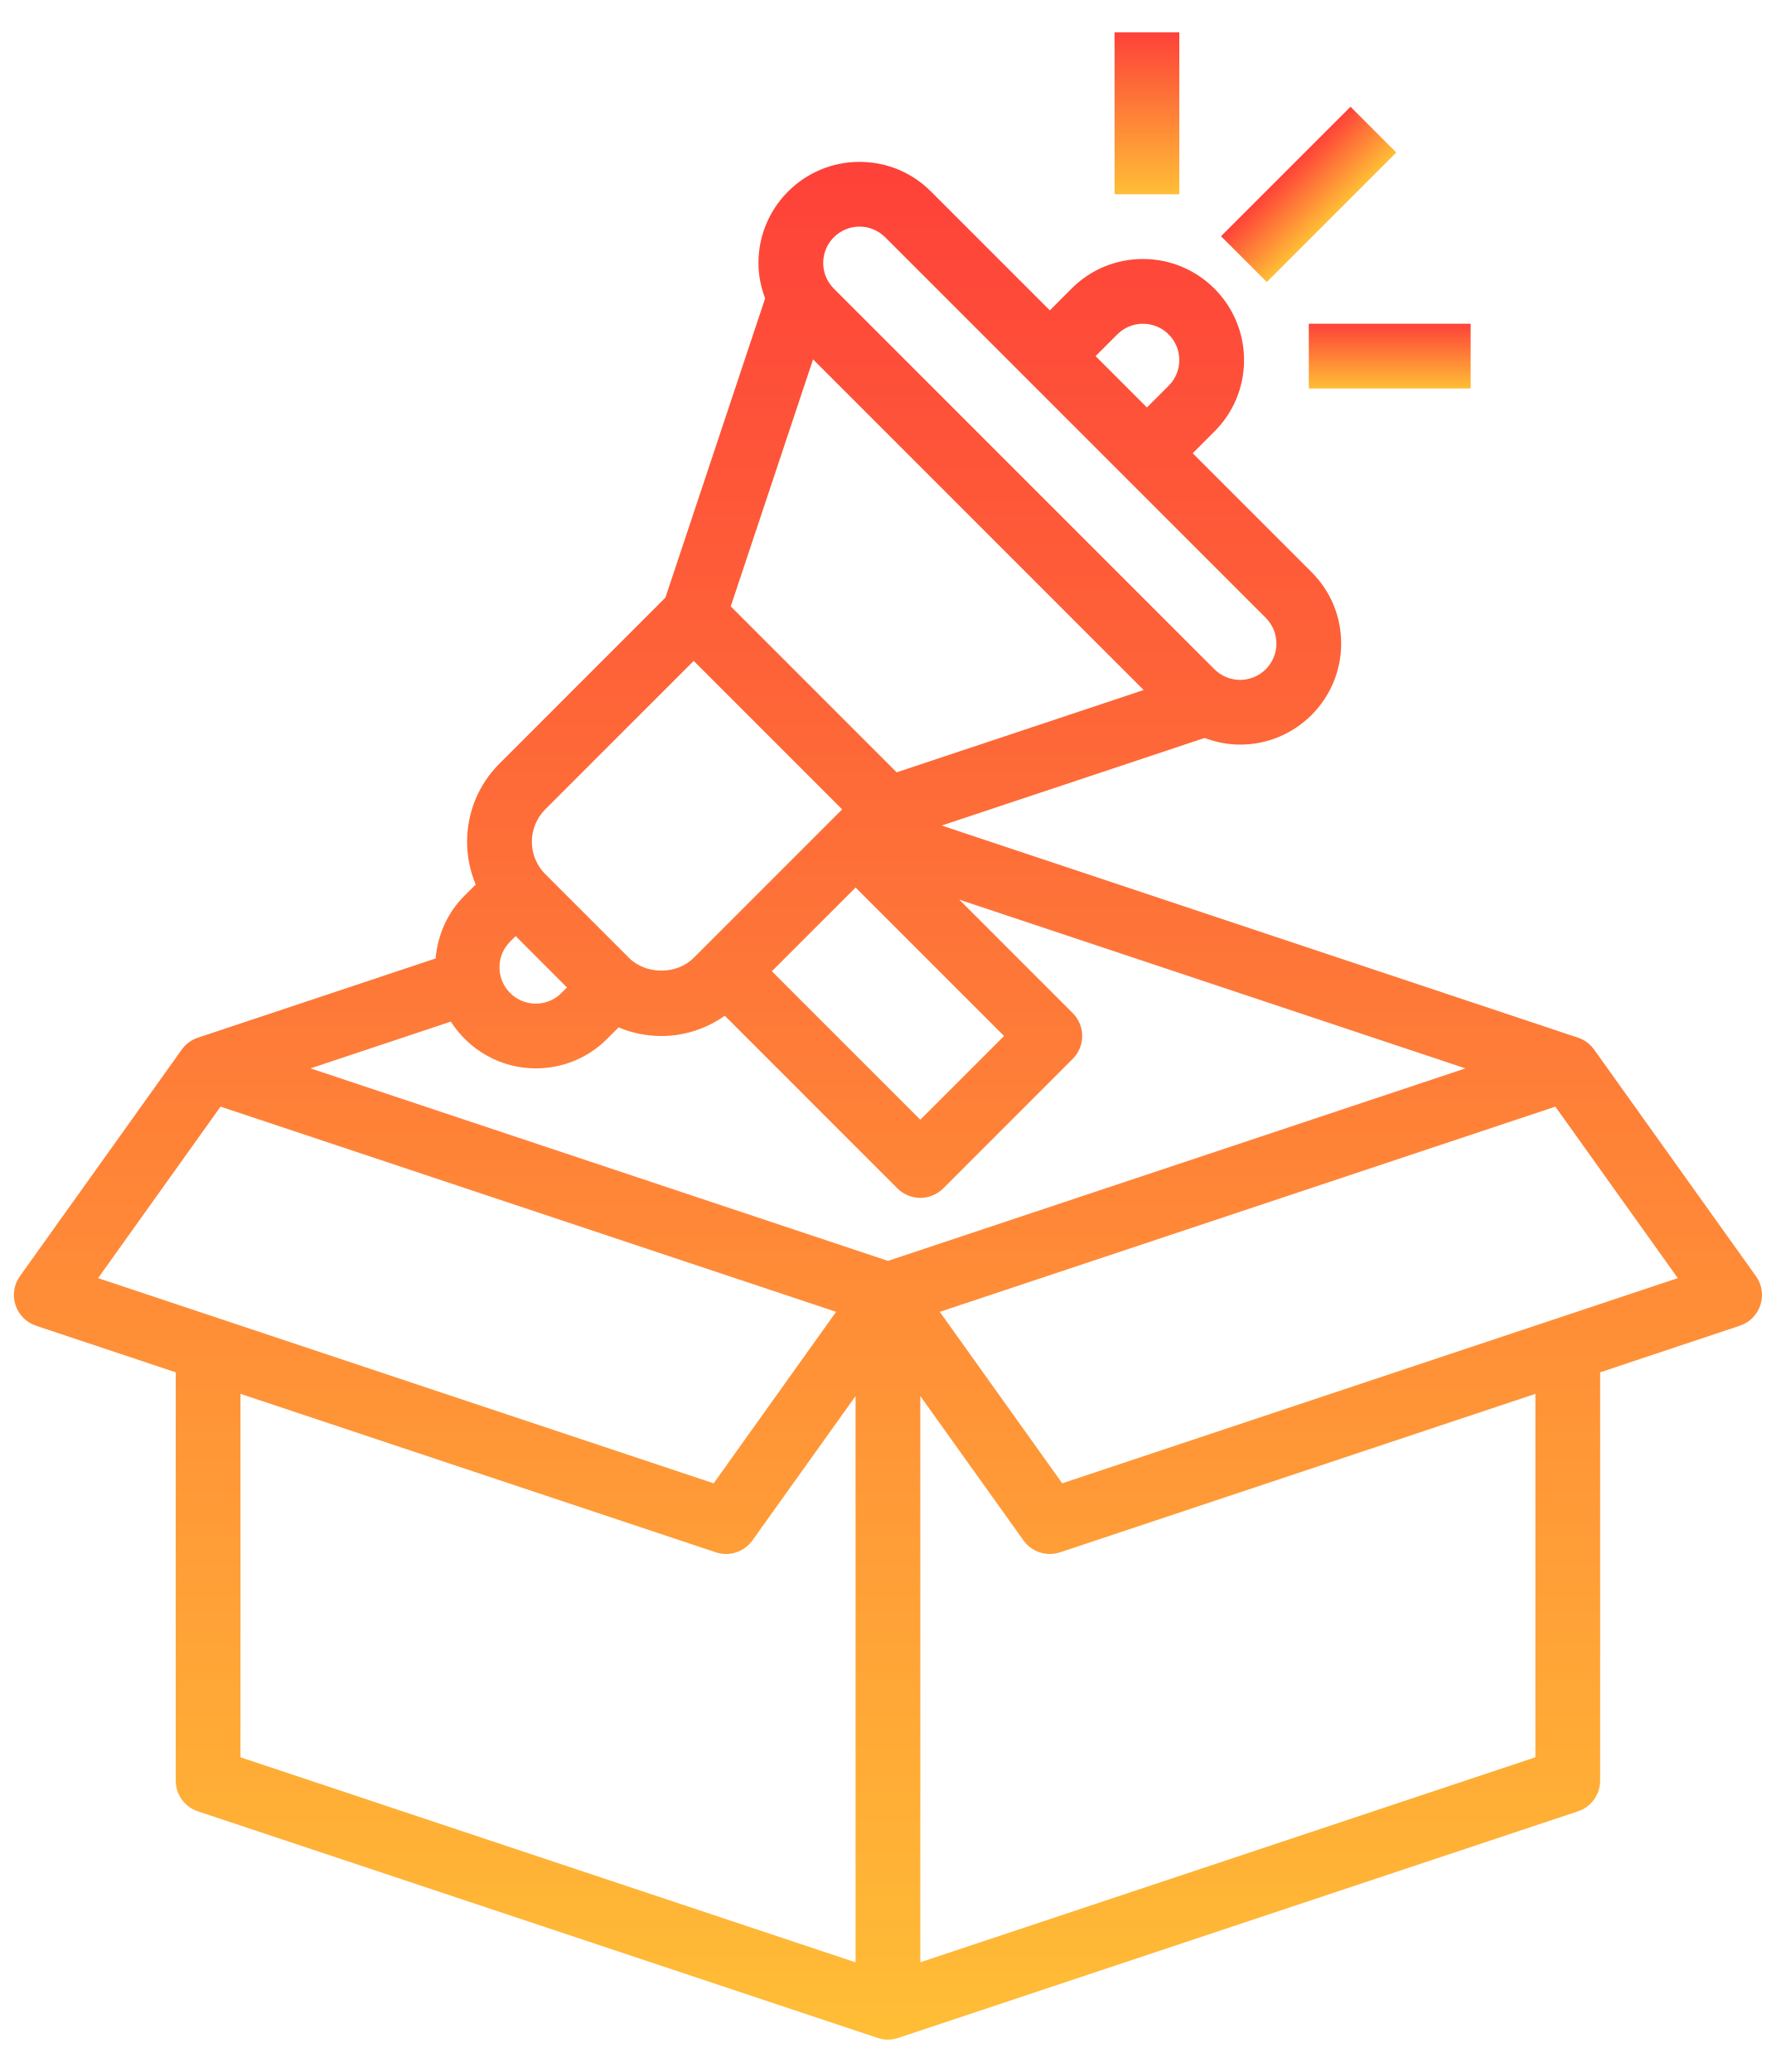
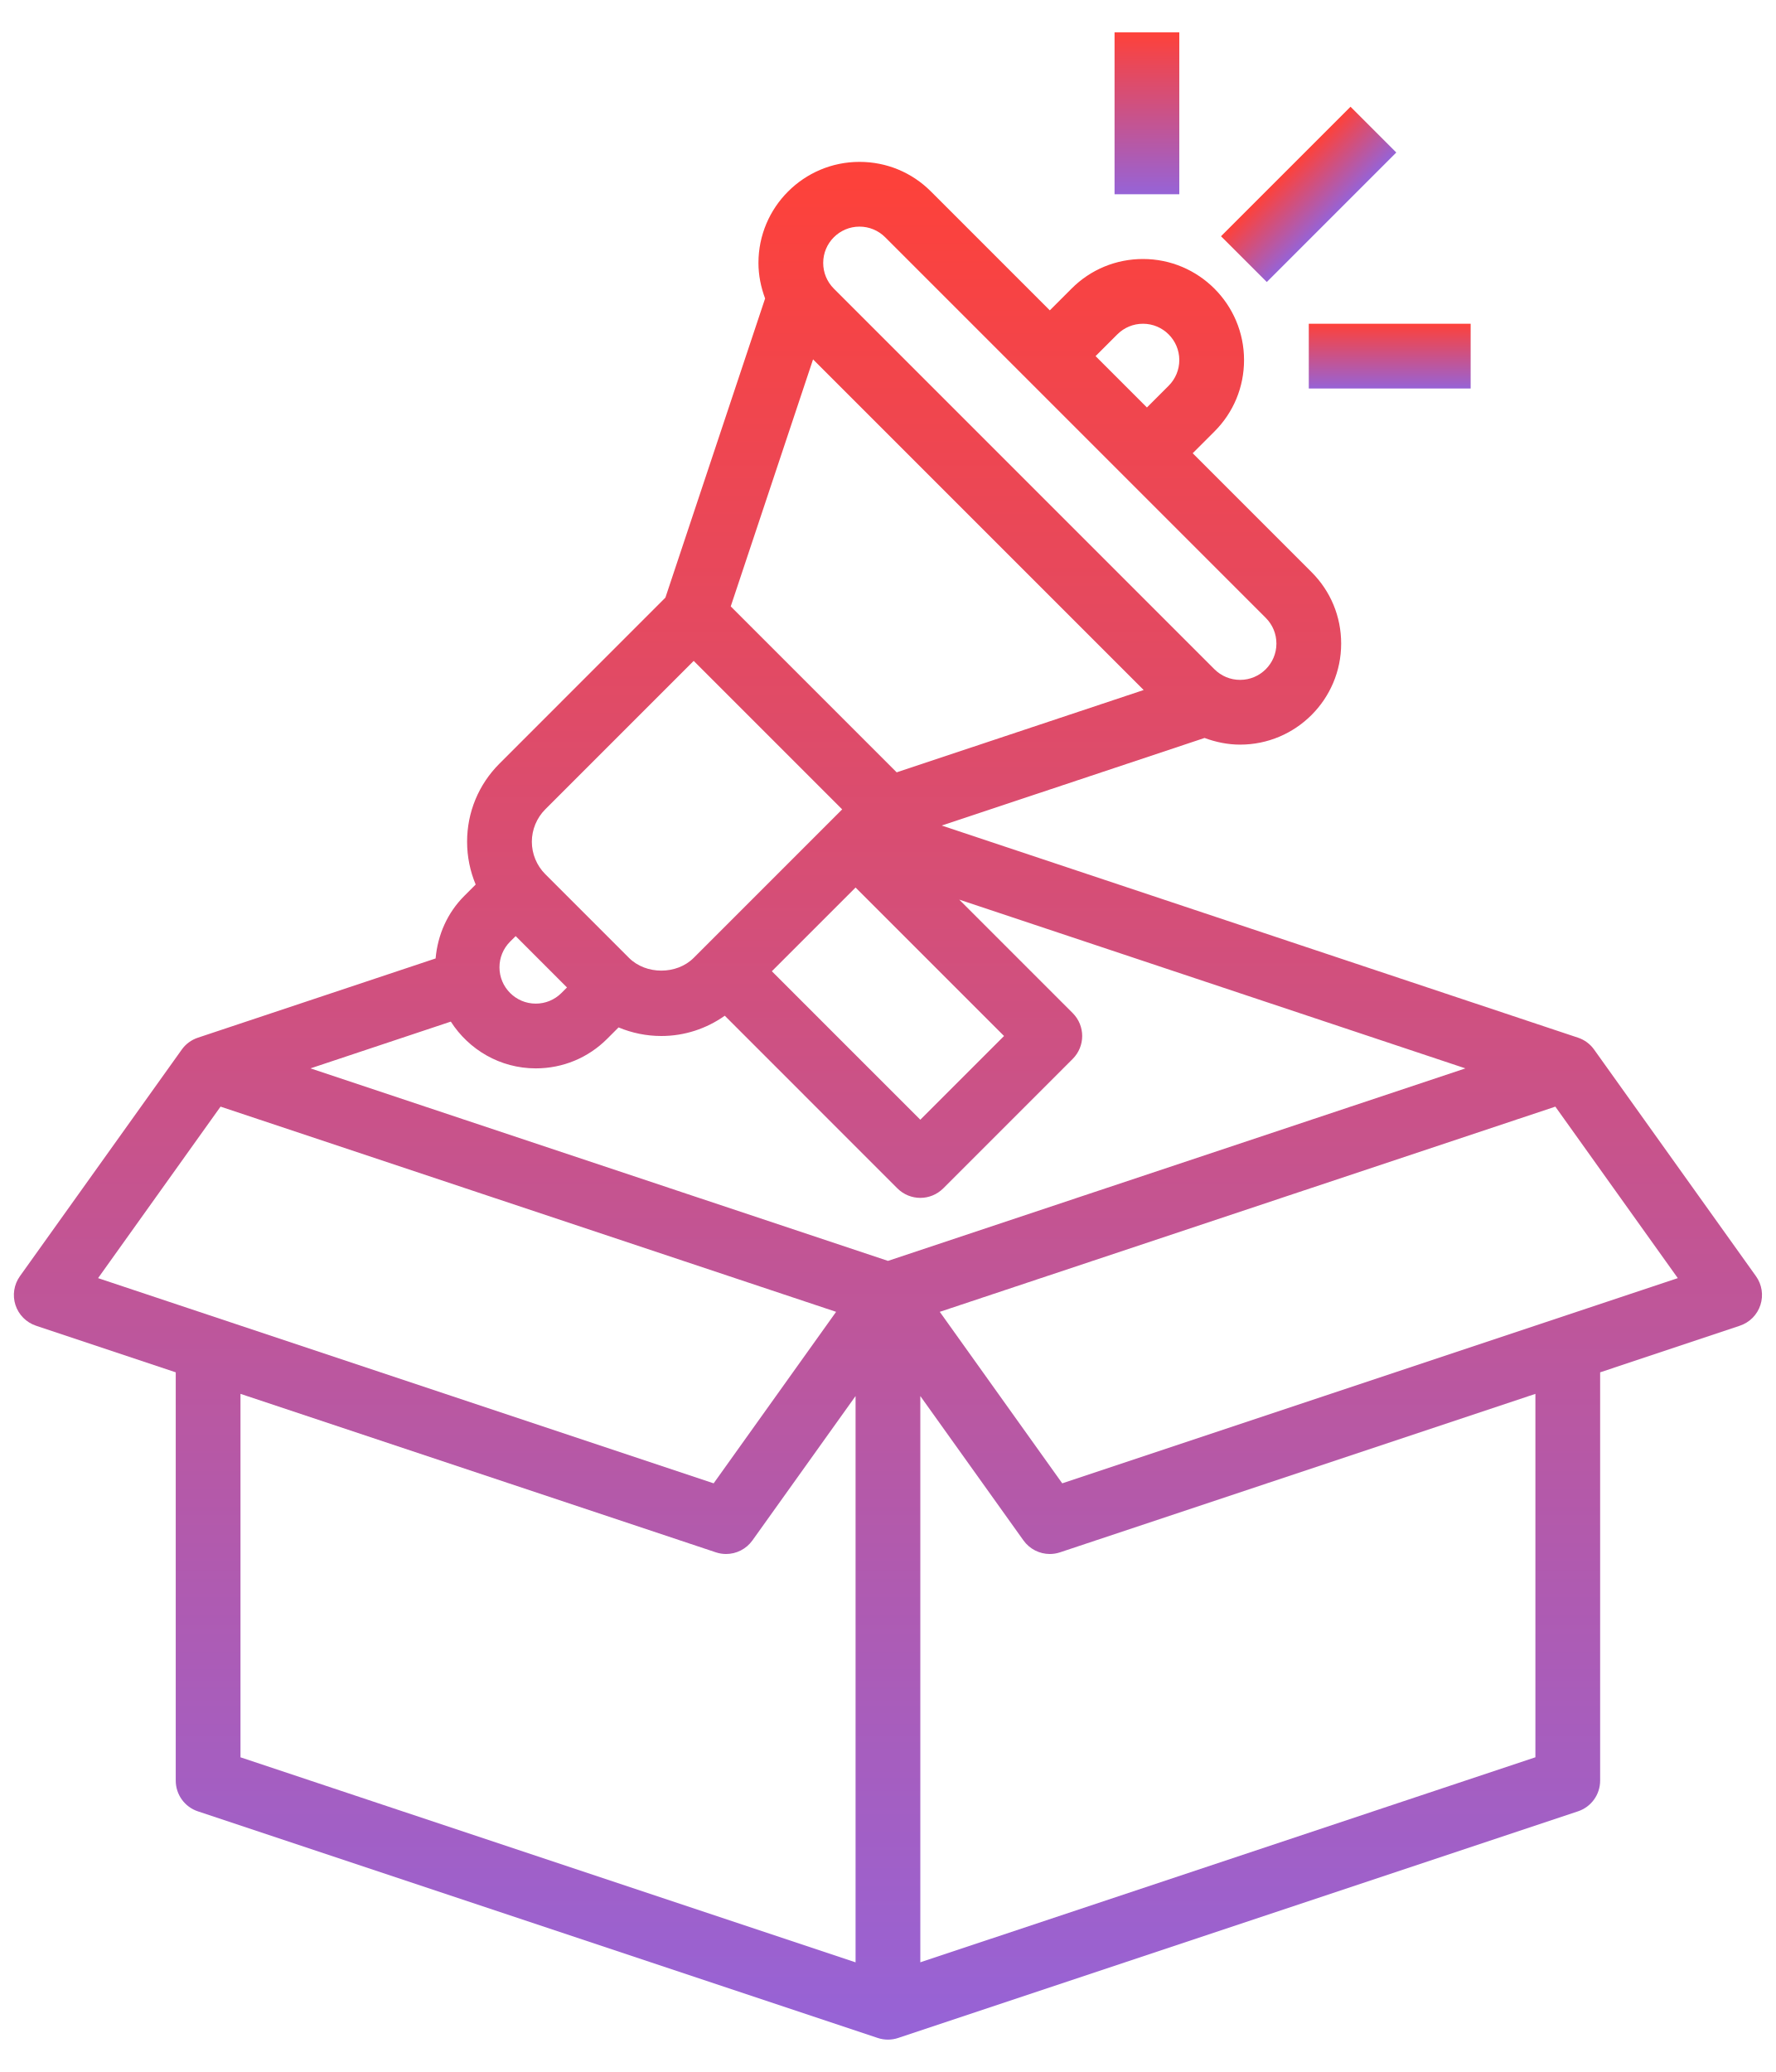
<svg xmlns="http://www.w3.org/2000/svg" width="48" height="56" viewBox="0 0 48 56" fill="none">
  <path d="M0.973 35.83L4.75 37.09V48.125C4.75 48.502 4.991 48.836 5.348 48.955L23.724 55.08C23.814 55.11 23.906 55.125 24 55.125C24.094 55.125 24.186 55.11 24.276 55.08L42.651 48.955C43.009 48.836 43.25 48.502 43.25 48.125V37.09L47.026 35.83C47.29 35.742 47.496 35.535 47.582 35.27C47.668 35.006 47.623 34.717 47.462 34.492L43.087 28.367C42.98 28.216 42.827 28.103 42.651 28.045L25.454 22.312L32.558 19.945C32.863 20.058 33.185 20.125 33.519 20.125C35.025 20.125 36.25 18.9 36.25 17.394C36.25 16.664 35.966 15.978 35.45 15.463L32.237 12.25L32.825 11.662C33.341 11.147 33.625 10.461 33.625 9.731C33.625 8.225 32.4 7 30.894 7C30.164 7 29.478 7.284 28.963 7.8L28.375 8.388L25.162 5.175C24.647 4.659 23.961 4.375 23.231 4.375C21.725 4.375 20.5 5.6 20.5 7.106C20.5 7.44 20.567 7.763 20.68 8.067L17.985 16.152L13.5 20.638C12.936 21.202 12.625 21.952 12.625 22.75C12.625 23.153 12.706 23.544 12.857 23.906L12.55 24.213C12.092 24.671 11.83 25.266 11.774 25.904L5.348 28.046C5.173 28.104 5.02 28.216 4.913 28.367L0.538 34.492C0.377 34.718 0.332 35.007 0.418 35.271C0.504 35.535 0.71 35.742 0.973 35.83ZM6.5 37.672L19.349 41.955C19.439 41.985 19.533 42 19.625 42C19.901 42 20.169 41.868 20.337 41.633L23.125 37.731V53.036L6.5 47.495V37.672ZM14.481 28.875C15.211 28.875 15.897 28.591 16.412 28.075L16.719 27.768C17.081 27.919 17.472 28 17.875 28C18.499 28 19.09 27.805 19.59 27.452L24.256 32.119C24.427 32.289 24.651 32.375 24.875 32.375C25.099 32.375 25.323 32.289 25.494 32.119L28.994 28.619C29.336 28.276 29.336 27.724 28.994 27.381L25.927 24.314L39.608 28.875L24 34.078L8.392 28.875L12.185 27.611C12.671 28.368 13.516 28.875 14.481 28.875ZM13.938 25.3L15.325 26.688L15.175 26.838C14.989 27.023 14.743 27.125 14.481 27.125C13.94 27.125 13.5 26.685 13.5 26.144C13.5 25.882 13.602 25.636 13.787 25.45L13.938 25.3ZM30.912 18.649L24.236 20.874L19.751 16.389L21.976 9.713L30.912 18.649ZM23.125 23.987L27.138 28L24.875 30.263L20.862 26.25L23.125 23.987ZM41.5 47.494L24.875 53.035V37.731L27.663 41.633C27.831 41.868 28.099 42 28.375 42C28.467 42 28.561 41.985 28.651 41.955L41.5 37.672V47.494ZM45.349 34.544L28.711 40.09L25.401 35.455L42.039 29.909L45.349 34.544ZM30.2 9.037C30.386 8.852 30.632 8.75 30.894 8.75C31.435 8.75 31.875 9.19 31.875 9.731C31.875 9.993 31.773 10.239 31.588 10.425L31 11.013L29.612 9.625L30.2 9.037ZM23.231 6.125C23.493 6.125 23.739 6.227 23.925 6.412L34.213 16.7C34.398 16.886 34.5 17.132 34.5 17.394C34.5 17.935 34.06 18.375 33.519 18.375C33.257 18.375 33.011 18.273 32.825 18.088L22.537 7.8C22.352 7.614 22.25 7.368 22.25 7.106C22.25 6.565 22.69 6.125 23.231 6.125ZM14.737 21.875L18.75 17.862L22.763 21.875L18.75 25.888C18.29 26.348 17.46 26.348 17 25.888L14.737 23.625C14.507 23.395 14.375 23.076 14.375 22.75C14.375 22.424 14.507 22.105 14.737 21.875ZM5.961 29.909L22.599 35.455L19.289 40.09L2.651 34.544L5.961 29.909Z" fill="url(#paint0_linear_194_2444)" />
  <path d="M33.002 6.385L36.503 2.885L37.74 4.122L34.24 7.622L33.002 6.385Z" fill="url(#paint1_linear_194_2444)" />
  <path d="M35.375 8.75H39.75V10.5H35.375V8.75Z" fill="url(#paint2_linear_194_2444)" />
  <path d="M30.125 0.875H31.875V5.25H30.125V0.875Z" fill="url(#paint3_linear_194_2444)" />
  <defs>
    <linearGradient id="paint0_linear_194_2444" x1="24" y1="4.375" x2="24" y2="55.125" gradientUnits="userSpaceOnUse">
      <stop stop-color="#FE4139" />
-       <stop offset="1" stop-color="#FFBE36" />
+       <stop offset="1" stop-color="#9663d7" />
    </linearGradient>
    <linearGradient id="paint1_linear_194_2444" x1="34.752" y1="4.635" x2="35.99" y2="5.872" gradientUnits="userSpaceOnUse">
      <stop stop-color="#FE4139" />
-       <stop offset="1" stop-color="#FFBE36" />
+       <stop offset="1" stop-color="#9663d7" />
    </linearGradient>
    <linearGradient id="paint2_linear_194_2444" x1="37.562" y1="8.75" x2="37.562" y2="10.5" gradientUnits="userSpaceOnUse">
      <stop stop-color="#FE4139" />
-       <stop offset="1" stop-color="#FFBE36" />
+       <stop offset="1" stop-color="#9663d7" />
    </linearGradient>
    <linearGradient id="paint3_linear_194_2444" x1="31" y1="0.875" x2="31" y2="5.25" gradientUnits="userSpaceOnUse">
      <stop stop-color="#FE4139" />
-       <stop offset="1" stop-color="#FFBE36" />
+       <stop offset="1" stop-color="#9663d7" />
    </linearGradient>
  </defs>
</svg>
